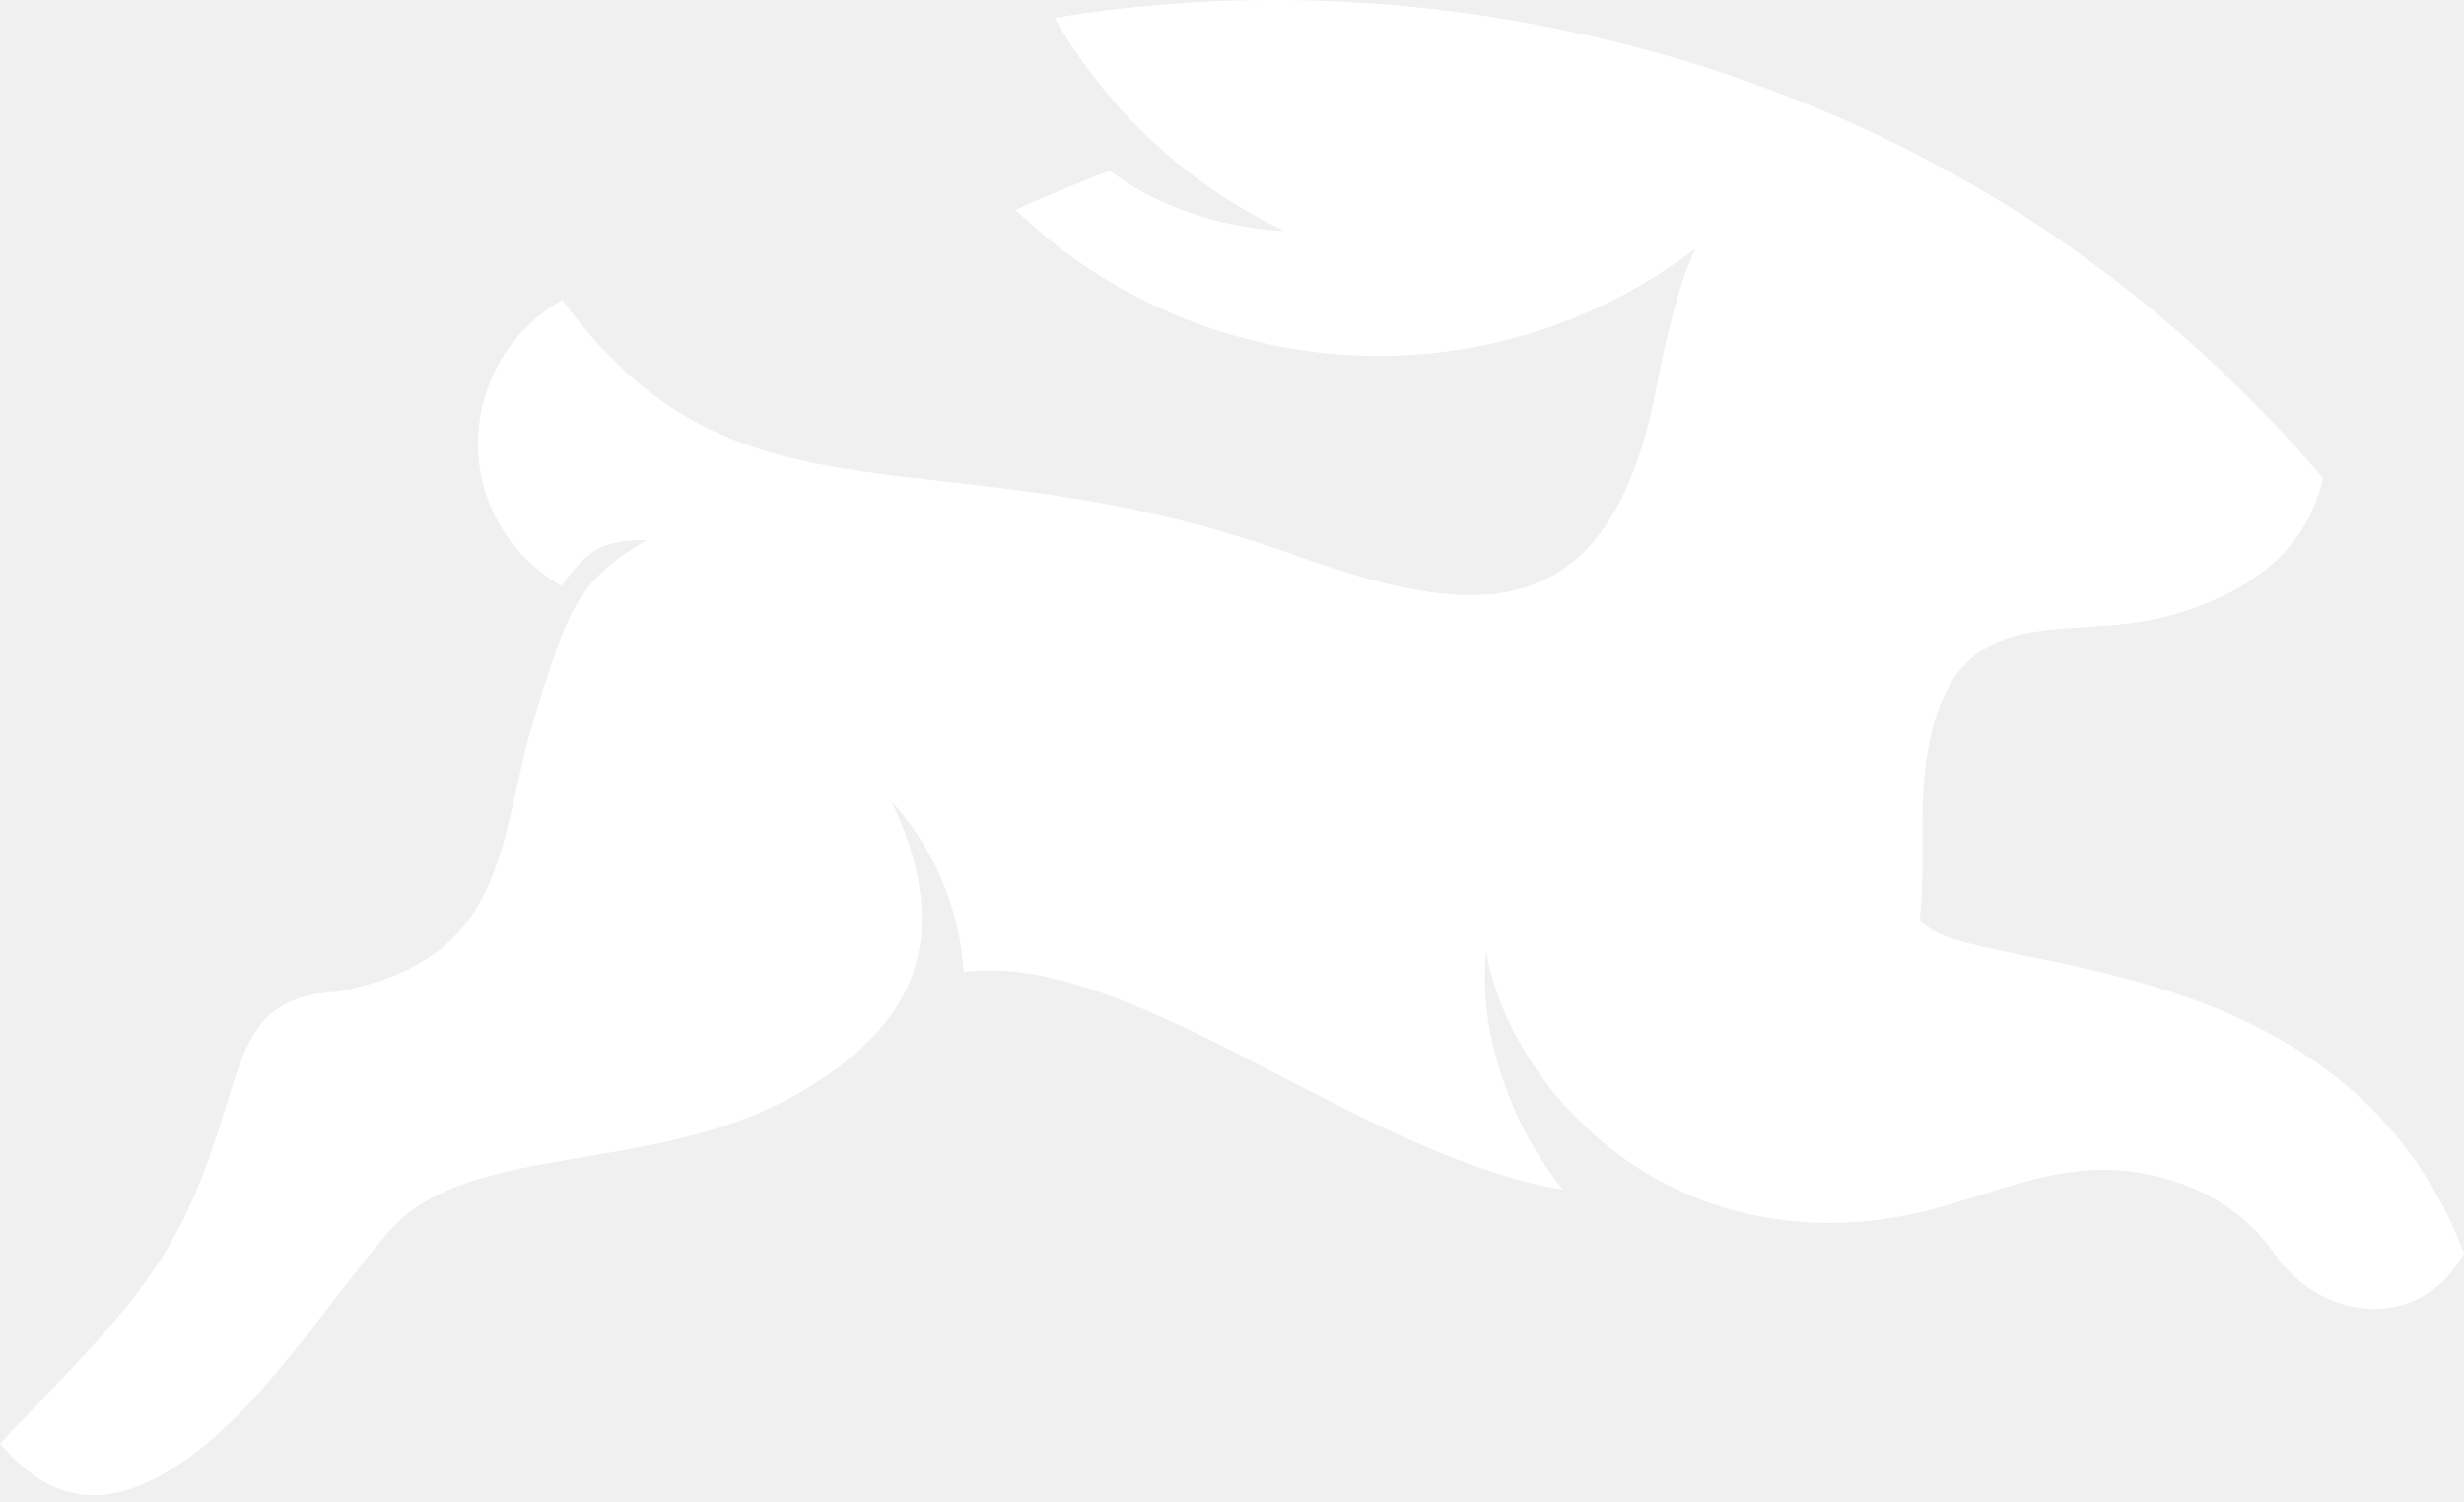
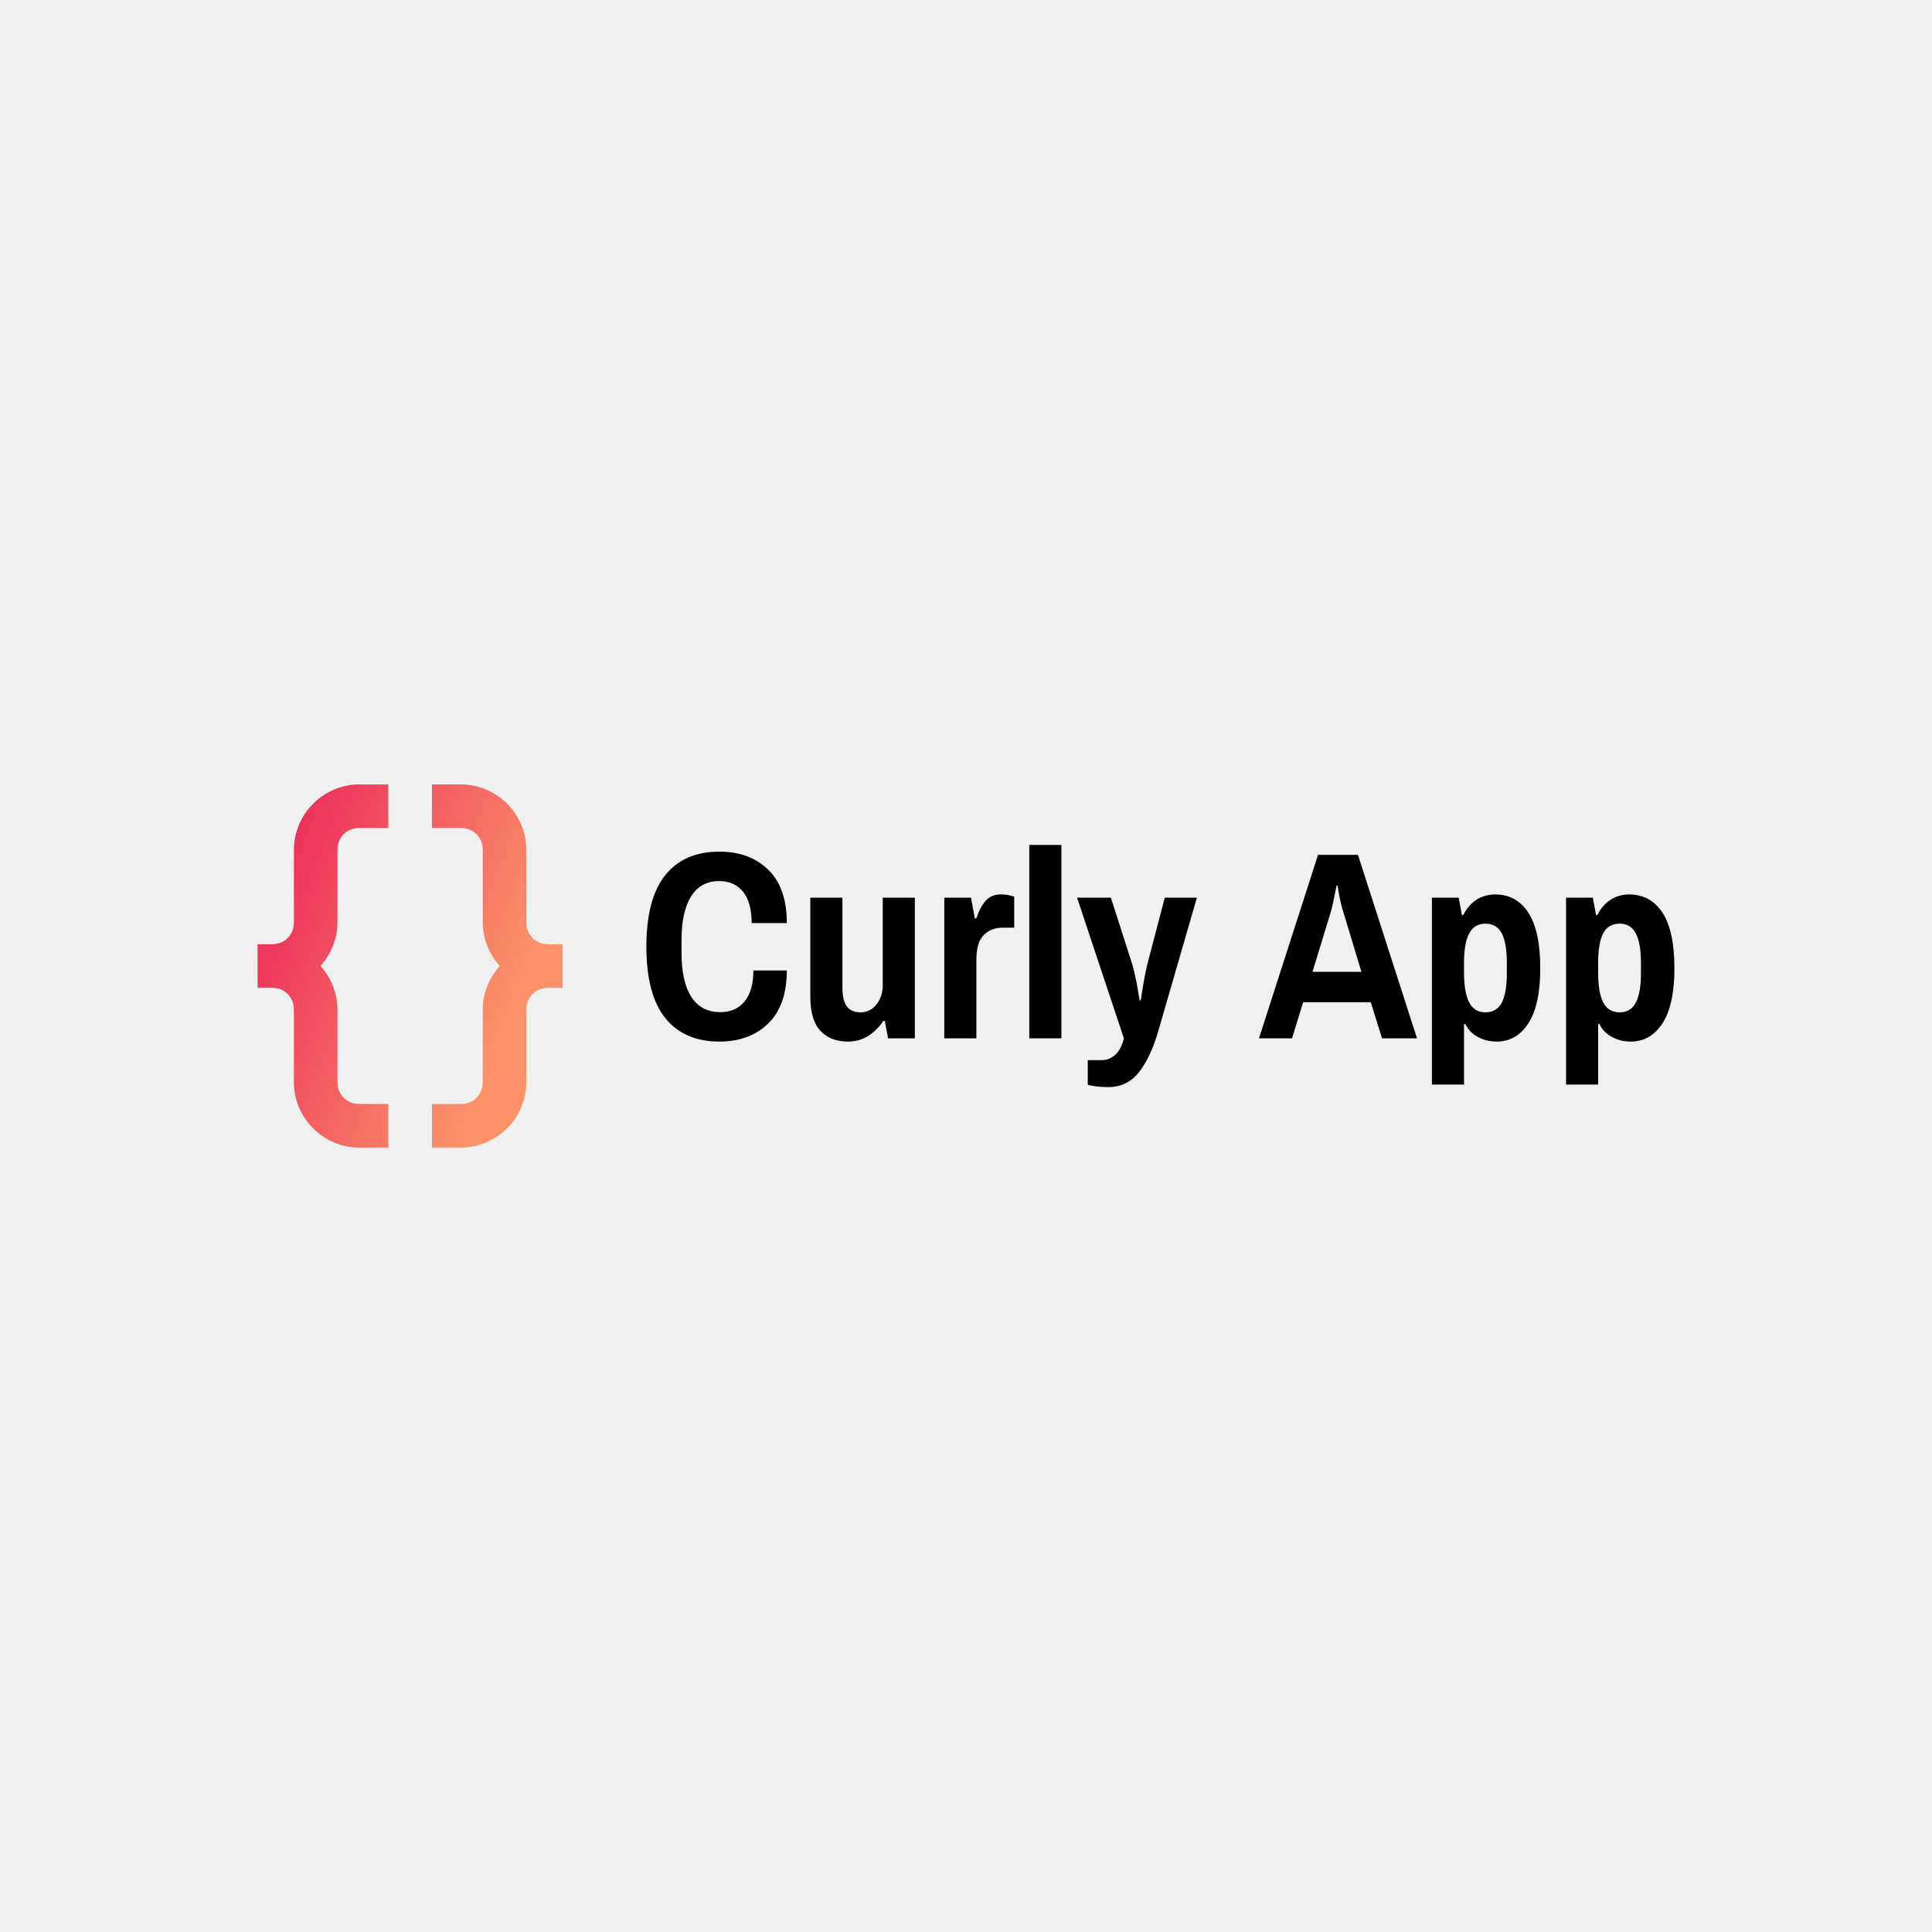
- <svg xmlns="http://www.w3.org/2000/svg" width="64" height="39">
-   <path fill="#FFF" fill-rule="evenodd" d="M51.166 24.51a4.636 4.636 0 0 1-.763-.246 1.751 1.751 0 0 1-.54-.368c.147-1.304 0-2.435.122-3.713.492-4.967 3.615-3.393 6.418-4.204 1.745-.492 3.491-1.5 3.934-3.566a36.074 36.074 0 0 0-6.393-5.876C46.347 1.128 36.414-1.036 27.39.464a13.635 13.635 0 0 0 5.968 5.532s-2.445 0-4.541-1.565c-.615.245-1.845.73-2.435 1.024 4.794 4.598 12.293 5.114 17.678.984-.025.049-.492.762-1.057 3.737-1.254 6.343-4.869 5.852-9.343 4.254-9.294-3.369-14.408-.246-19.055-6.639a4.29 4.29 0 0 0-2.189 3.737c0 1.598.886 2.95 2.164 3.688.698-.926 1.011-1.189 2.228-1.189-1.883 1.068-2.105 2-2.916 4.582-.984 3.123-.566 6.32-5.164 7.155-2.434.123-2.385 1.77-3.27 4.23C4.352 33.188 2.877 34.467 0 37.491c1.18 1.426 2.41 1.598 3.663 1.082 2.582-1.082 4.574-4.426 6.442-6.59 2.09-2.409 7.106-1.376 10.892-3.737 2.607-1.598 3.885-3.761 2.164-7.425a7.254 7.254 0 0 1 1.869 4.426c4.376-.566 10.228 4.77 15.563 5.655a9.53 9.53 0 0 1-1.303-2.188c-.615-1.476-.811-2.828-.688-4.008.491 2.926 3.442 6.688 8.187 7.032 1.205.098 2.533-.05 3.91-.467 1.647-.492 3.171-1.131 4.99-.787 1.353.246 2.607.934 3.394 2.09 1.18 1.72 3.761 2.09 4.917-.025-2.606-6.81-9.786-7.253-12.834-8.04z" />
+ <svg xmlns="http://www.w3.org/2000/svg" data-v-fde0c5aa="" viewBox="0 0 300 300" class="iconLeft">
+   <defs data-v-fde0c5aa="" />
+   <rect data-v-fde0c5aa="" fill="transparent" x="0" y="0" width="300px" height="300px" class="logo-background-square" />
+   <defs data-v-fde0c5aa="" />
+   <g data-v-fde0c5aa="" id="f33f9b9f-c212-4195-a1eb-eef8e2ebdd57" fill="#000000" transform="matrix(2.967138,0,0,2.967138,98.94376,124.7645)">
+     <path d="M4.30 12.46L4.30 12.46Q2.45 12.46 1.46 11.22L1.46 11.22L1.46 11.22Q0.48 9.98 0.48 7.49L0.48 7.49L0.48 7.49Q0.48 5.00 1.46 3.76L1.46 3.76L1.46 3.76Q2.45 2.52 4.30 2.52L4.30 2.52L4.30 2.52Q5.88 2.52 6.85 3.46L6.85 3.46L6.85 3.46Q7.83 4.40 7.83 6.26L7.83 6.26L5.99 6.26L5.99 6.26Q5.99 5.18 5.54 4.62L5.54 4.62L5.54 4.62Q5.08 4.06 4.30 4.06L4.30 4.06L4.30 4.06Q3.32 4.06 2.82 4.86L2.82 4.86L2.82 4.86Q2.32 5.67 2.32 7.14L2.32 7.14L2.32 7.84L2.32 7.84Q2.32 9.31 2.83 10.12L2.83 10.12L2.83 10.12Q3.35 10.92 4.35 10.92L4.35 10.92L4.35 10.92Q5.15 10.92 5.61 10.37L5.61 10.37L5.61 10.37Q6.08 9.81 6.08 8.74L6.08 8.74L7.83 8.74L7.83 8.74Q7.83 10.56 6.86 11.51L6.86 11.51L6.86 11.51Q5.89 12.46 4.30 12.46L4.30 12.46ZM11.02 12.46L11.02 12.46Q10.11 12.46 9.58 11.89L9.58 11.89L9.58 11.89Q9.06 11.33 9.06 10.09L9.06 10.09L9.06 4.93L10.74 4.93L10.74 9.63L10.74 9.63Q10.74 10.33 10.98 10.63L10.98 10.63L10.98 10.63Q11.21 10.93 11.70 10.93L11.70 10.93L11.70 10.93Q12.19 10.93 12.52 10.52L12.52 10.52L12.52 10.52Q12.85 10.11 12.85 9.49L12.85 9.49L12.85 4.93L14.53 4.93L14.53 12.29L13.13 12.29L12.96 11.38L12.88 11.38L12.88 11.38Q12.56 11.86 12.10 12.16L12.10 12.16L12.10 12.16Q11.63 12.46 11.02 12.46L11.02 12.46ZM16.07 12.29L16.07 4.93L17.47 4.93L17.67 6.01L17.75 6.01L17.75 6.01Q17.93 5.45 18.23 5.10L18.23 5.10L18.23 5.10Q18.52 4.76 19.03 4.76L19.03 4.76L19.03 4.76Q19.29 4.76 19.49 4.81L19.49 4.81L19.49 4.81Q19.68 4.86 19.73 4.87L19.73 4.87L19.73 6.50L19.12 6.50L19.12 6.50Q18.51 6.50 18.13 6.89L18.13 6.89L18.13 6.89Q17.75 7.28 17.75 8.19L17.75 8.19L17.75 12.29L16.07 12.29ZM20.52 12.29L20.52 2.17L22.20 2.17L22.20 12.29L20.52 12.29ZM24.67 14.84L24.67 14.84Q24.23 14.84 23.91 14.79L23.91 14.79L23.91 14.79Q23.58 14.74 23.58 14.71L23.58 14.71L23.58 13.43L24.33 13.43L24.33 13.43Q24.71 13.43 25.02 13.15L25.02 13.15L25.02 13.15Q25.33 12.87 25.47 12.29L25.47 12.29L23.02 4.93L24.79 4.93L25.90 8.39L25.90 8.39Q26.01 8.74 26.14 9.41L26.14 9.41L26.14 9.41Q26.26 10.08 26.29 10.30L26.29 10.30L26.35 10.30L26.35 10.30Q26.38 10.09 26.49 9.44L26.49 9.44L26.49 9.44Q26.60 8.79 26.70 8.40L26.70 8.40L27.61 4.93L29.29 4.93L27.27 11.91L27.27 11.91Q26.88 13.27 26.26 14.06L26.26 14.06L26.26 14.06Q25.65 14.84 24.67 14.84L24.67 14.84ZM32.54 12.29L35.63 2.69L37.72 2.69L40.81 12.29L38.98 12.29L38.39 10.40L34.85 10.40L34.27 12.29L32.54 12.29ZM35.34 8.81L37.90 8.81L36.93 5.60L36.93 5.60Q36.83 5.29 36.75 4.86L36.75 4.86L36.75 4.86Q36.67 4.42 36.65 4.30L36.65 4.30L36.60 4.30L36.60 4.30Q36.57 4.44 36.48 4.88L36.48 4.88L36.48 4.88Q36.40 5.32 36.32 5.60L36.32 5.60L35.34 8.81ZM41.59 14.71L41.59 4.93L42.99 4.93L43.16 5.84L43.23 5.84L43.23 5.84Q43.50 5.31 43.93 5.03L43.93 5.03L43.93 5.03Q44.37 4.76 44.90 4.76L44.90 4.76L44.90 4.76Q46.02 4.76 46.64 5.72L46.64 5.72L46.64 5.72Q47.26 6.68 47.26 8.62L47.26 8.62L47.26 8.62Q47.26 10.54 46.64 11.50L46.64 11.50L46.64 11.50Q46.02 12.46 44.98 12.46L44.98 12.46L44.98 12.46Q44.42 12.46 43.98 12.21L43.98 12.21L43.98 12.21Q43.54 11.97 43.34 11.54L43.34 11.54L43.27 11.54L43.27 14.71L41.59 14.71ZM44.39 10.93L44.39 10.93Q44.98 10.93 45.25 10.42L45.25 10.42L45.25 10.42Q45.51 9.91 45.51 8.88L45.51 8.88L45.51 8.34L45.51 8.34Q45.51 7.31 45.25 6.80L45.25 6.80L45.25 6.80Q44.98 6.29 44.39 6.29L44.39 6.29L44.39 6.29Q43.81 6.29 43.54 6.80L43.54 6.80L43.54 6.80Q43.27 7.31 43.27 8.34L43.27 8.34L43.27 8.85L43.27 8.85Q43.27 9.88 43.54 10.41L43.54 10.41L43.54 10.41Q43.81 10.93 44.39 10.93L44.39 10.93ZM48.61 14.71L48.61 4.93L50.01 4.93L50.18 5.84L50.25 5.84L50.25 5.84Q50.51 5.31 50.95 5.03L50.95 5.03L50.95 5.03Q51.38 4.76 51.91 4.76L51.91 4.76L51.91 4.76Q53.03 4.76 53.66 5.72L53.66 5.72L53.66 5.72Q54.28 6.68 54.28 8.62L54.28 8.62L54.28 8.62Q54.28 10.54 53.66 11.50L53.66 11.50L53.66 11.50Q53.03 12.46 52.00 12.46L52.00 12.46L52.00 12.46Q51.44 12.46 51.00 12.21L51.00 12.21L51.00 12.21Q50.55 11.97 50.36 11.54L50.36 11.54L50.29 11.54L50.29 14.71L48.61 14.71ZM51.41 10.93L51.41 10.93Q52.00 10.93 52.26 10.42L52.26 10.42L52.26 10.42Q52.53 9.91 52.53 8.88L52.53 8.88L52.53 8.34L52.53 8.34Q52.53 7.31 52.26 6.80L52.26 6.80L52.26 6.80Q52.00 6.29 51.41 6.29L51.41 6.29L51.41 6.29Q50.82 6.29 50.55 6.80L50.55 6.80L50.55 6.80Q50.29 7.31 50.29 8.34L50.29 8.34L50.29 8.85L50.29 8.85Q50.29 9.88 50.55 10.41L50.55 10.41L50.55 10.41Q50.82 10.93 51.41 10.93L51.41 10.93Z" />
+   </g>
+   <defs data-v-fde0c5aa="">
+     <linearGradient data-v-fde0c5aa="" gradientTransform="rotate(25)" id="7cc0b13d-d23f-4649-98db-ed1a59c3d3c7" x1="0%" y1="0%" x2="100%" y2="0%">
+       <stop data-v-fde0c5aa="" offset="0%" stop-color="#EA1F59" stop-opacity="1" />
+       <stop data-v-fde0c5aa="" offset="100%" stop-color="#FA9169" stop-opacity="1" />
+     </linearGradient>
+   </defs>
+   <g data-v-fde0c5aa="" id="7028451e-7557-4160-8beb-f97f9461f4f0" stroke="none" fill="url(#7cc0b13d-d23f-4649-98db-ed1a59c3d3c7)" transform="matrix(1.127809,0,0,1.127809,7.293535,93.60954)">
+     <path style="text-indent:0;text-transform:none;block-progression:tb" d="M43 25c-4.934 0-9 4.066-9 9v10c0 1.714-1.286 3-3 3h-2v6h2c1.714 0 3 1.286 3 3v10c0 4.934 4.066 9 9 9h4v-6h-4c-1.714 0-3-1.286-3-3V56c0-2.305-.895-4.4-2.344-6C39.096 48.402 40 46.297 40 44V34c0-1.714 1.286-3 3-3h4v-6h-4zm10 0v6h4c1.714 0 3 1.286 3 3v10c0 2.297.904 4.402 2.344 6C60.894 51.6 60 53.695 60 56v10c0 1.714-1.286 3-3 3h-4v6h4c4.934 0 9-4.066 9-9V56c0-1.714 1.286-3 3-3h2v-6h-2c-1.714 0-3-1.286-3-3V34c0-4.934-4.066-9-9-9h-4z" overflow="visible" color="#000" />
+   </g>
</svg>
